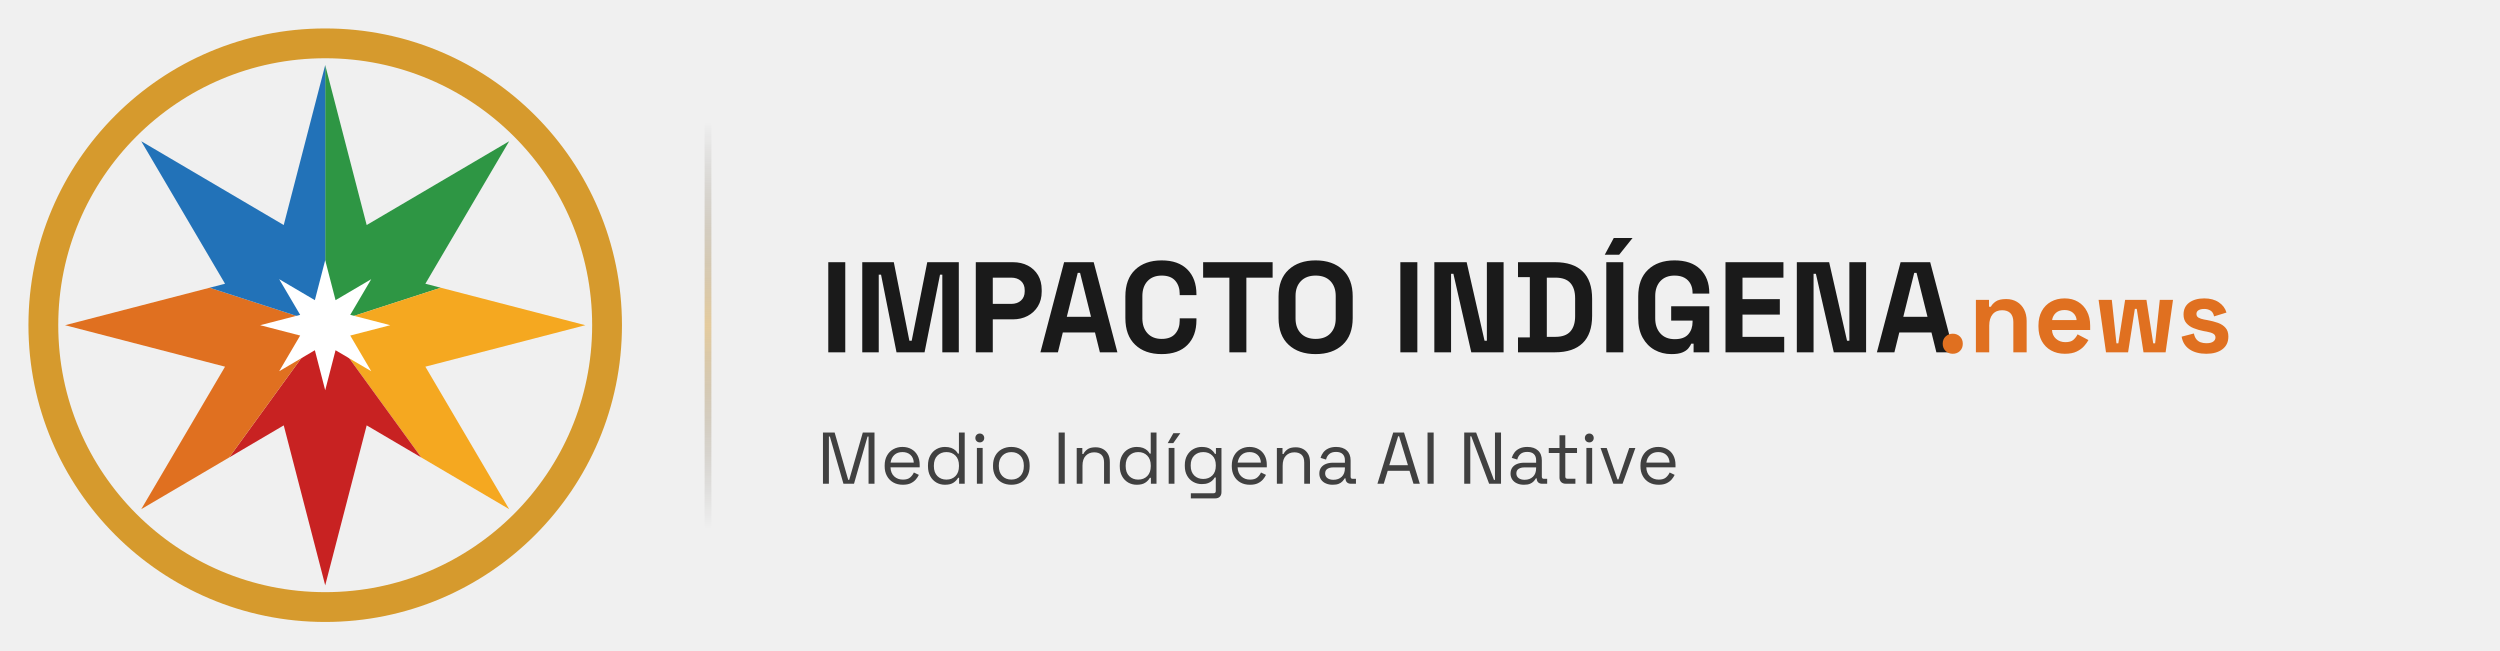
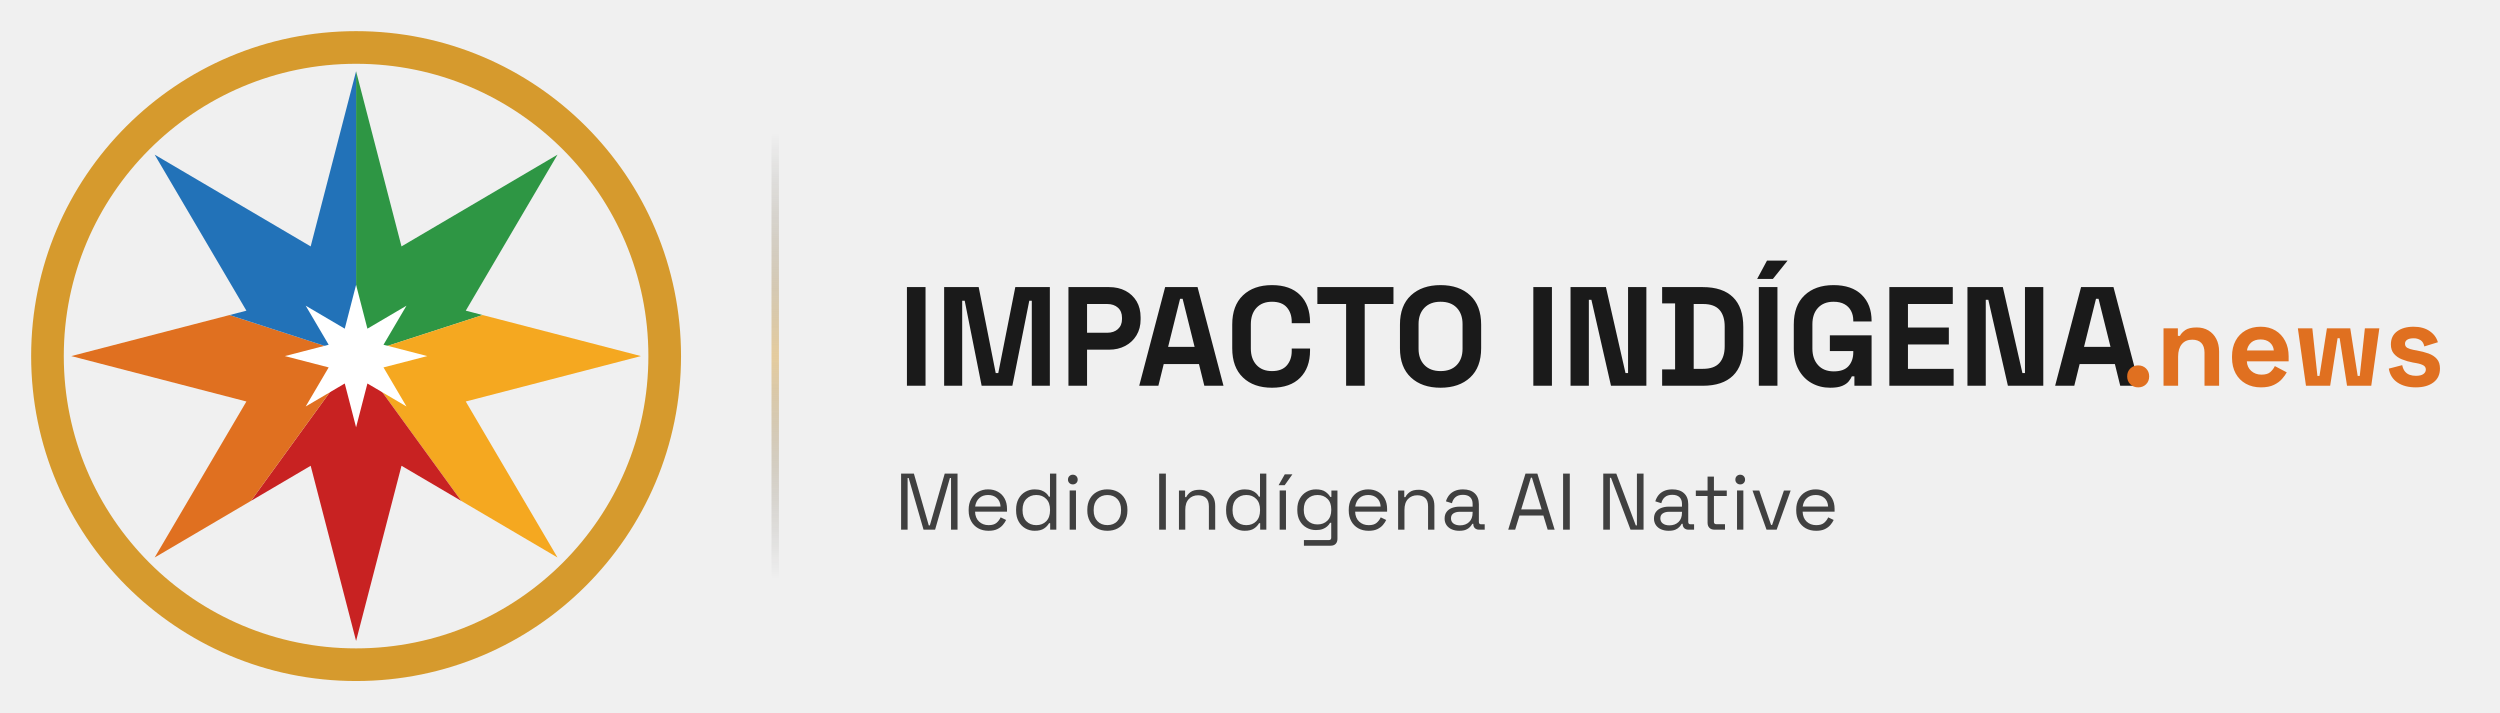
- <svg xmlns="http://www.w3.org/2000/svg" width="369" height="96" viewBox="-8 -8 369 96">
+ <svg xmlns="http://www.w3.org/2000/svg" width="337" height="96" viewBox="-8 -8 337 96">
  <defs>
    <clipPath id="a">
      <path d="M40 1h39v39H40Zm0 0" />
    </clipPath>
    <clipPath id="b">
      <path d="M40 40v-56c24.273-.004 45.79 15.629 53.281 38.719Zm0 0" />
    </clipPath>
    <clipPath id="c">
      <path d="M40 22h39v57H40Zm0 0" />
    </clipPath>
    <clipPath id="d">
      <path d="m40 40 53.281-17.281c7.461 23.07-.773 48.324-20.402 62.562Zm0 0" />
    </clipPath>
    <clipPath id="e">
      <path d="M7 40h66v39H7Zm0 0" />
    </clipPath>
    <clipPath id="f">
      <path d="m40 40 32.879 45.281c-19.61 14.223-46.149 14.223-65.758 0Zm0 0" />
    </clipPath>
    <clipPath id="g">
      <path d="M1 22h39v57H1Zm0 0" />
    </clipPath>
    <clipPath id="h">
      <path d="M40 40 7.121 85.281C-12.508 71.043-20.742 45.79-13.28 22.72Zm0 0" />
    </clipPath>
    <clipPath id="i">
      <path d="M1 1h39v39H1Zm0 0" />
    </clipPath>
    <clipPath id="j">
      <path d="m40 40-53.281-17.281C-5.79-.371 15.727-16.004 40-16Zm0 0" />
    </clipPath>
    <clipPath id="k">
      <path d="M-6 -6h92v92H-6Zm0 0" />
    </clipPath>
    <linearGradient id="l" x1="0" x2="0" y1="0" y2="1" gradientTransform="matrix(1 0 0 60 96 10)" gradientUnits="userSpaceOnUse">
      <stop offset="0" stop-opacity="0" />
      <stop offset=".5" stop-color="#d59a2d" stop-opacity=".42" />
      <stop offset="1" stop-opacity="0" />
    </linearGradient>
  </defs>
  <g clip-path="url(#a)">
    <g clip-path="url(#b)">
      <path fill="#2e9644" d="m40 1.602 6.121 23.613 21.031-12.367-12.367 21.03L78.398 40l-23.613 6.121 12.367 21.031-21.03-12.367L40 78.398l-6.121-23.613-21.031 12.367 12.367-21.03L1.602 40l23.613-6.121-12.367-21.031 21.03 12.367Zm0 0" />
    </g>
  </g>
  <g clip-path="url(#c)">
    <g clip-path="url(#d)">
      <path fill="#f5a820" d="m40 1.602 6.121 23.613 21.031-12.367-12.367 21.03L78.398 40l-23.613 6.121 12.367 21.031-21.03-12.367L40 78.398l-6.121-23.613-21.031 12.367 12.367-21.03L1.602 40l23.613-6.121-12.367-21.031 21.03 12.367Zm0 0" />
    </g>
  </g>
  <g clip-path="url(#e)">
    <g clip-path="url(#f)">
      <path fill="#c82222" d="m40 1.602 6.121 23.613 21.031-12.367-12.367 21.03L78.398 40l-23.613 6.121 12.367 21.031-21.03-12.367L40 78.398l-6.121-23.613-21.031 12.367 12.367-21.03L1.602 40l23.613-6.121-12.367-21.031 21.03 12.367Zm0 0" />
    </g>
  </g>
  <g clip-path="url(#g)">
    <g clip-path="url(#h)">
      <path fill="#e07020" d="m40 1.602 6.121 23.613 21.031-12.367-12.367 21.03L78.398 40l-23.613 6.121 12.367 21.031-21.03-12.367L40 78.398l-6.121-23.613-21.031 12.367 12.367-21.03L1.602 40l23.613-6.121-12.367-21.031 21.03 12.367Zm0 0" />
    </g>
  </g>
  <g clip-path="url(#i)">
    <g clip-path="url(#j)">
      <path fill="#2272b8" d="m40 1.602 6.121 23.613 21.031-12.367-12.367 21.03L78.398 40l-23.613 6.121 12.367 21.031-21.03-12.367L40 78.398l-6.121-23.613-21.031 12.367 12.367-21.03L1.602 40l23.613-6.121-12.367-21.031 21.03 12.367Zm0 0" />
    </g>
  </g>
  <path fill="#fff" d="m40 30.398 1.527 5.907 5.266-3.098-3.098 5.266L49.602 40l-5.907 1.527 3.098 5.266-5.266-3.098L40 49.602l-1.527-5.907-5.266 3.098 3.098-5.266L30.398 40l5.907-1.527-3.098-5.266 5.266 3.098Zm0 0" />
  <g clip-path="url(#k)">
    <path fill="none" stroke="#d69a2d" stroke-width="4.4" d="M81.602 40c0 22.977-18.625 41.602-41.602 41.602S-1.602 62.977-1.602 40 17.023-1.602 40-1.602 81.602 17.023 81.602 40Zm0 0" />
  </g>
  <path fill="url(#l)" d="M96 10h1v60h-1Zm0 0" />
  <path fill="#1a1a1a" d="M114.254 44V30.7h2.508V44Zm5.016 0V30.7h4.656l2.297 11.59h.343l2.297-11.59h4.657V44h-2.434V32.543h-.34L128.465 44h-4.14l-2.282-11.457h-.34V44Zm16.757 0V30.7h5.473q1.254 0 2.215.503a3.76 3.76 0 0 1 1.5 1.414q.54.915.539 2.168v.266q.002 1.236-.559 2.156a3.84 3.84 0 0 1-1.52 1.426q-.96.504-2.175.504h-2.965V44Zm2.508-7.145h2.719q.89 0 1.441-.492.551-.497.551-1.351v-.188q0-.855-.55-1.351-.552-.493-1.442-.493h-2.719ZM145.566 44l3.496-13.3h4.368l3.496 13.3h-2.582l-.723-2.926h-4.75L148.148 44Zm3.895-5.242h3.57l-1.613-6.48h-.344Zm14.004 5.508c-1.649 0-2.953-.457-3.914-1.38q-1.447-1.375-1.446-3.94v-3.192q-.001-2.566 1.446-3.941 1.44-1.378 3.914-1.38 2.451 0 3.789 1.34 1.34 1.34 1.34 3.676v.114h-2.469v-.188c0-.785-.219-1.434-.656-1.937q-.657-.762-2.004-.762-1.33 0-2.09.816c-.508.547-.762 1.285-.762 2.223v3.27q0 1.387.762 2.214.76.825 2.09.824 1.347 0 2.004-.77.656-.767.656-1.929v-.34h2.469v.266q0 2.339-1.34 3.676-1.337 1.34-3.79 1.34m9.992-.266V32.98h-3.875V30.7h10.258v2.28h-3.875V44Zm12.73.266c-1.671 0-3-.457-3.988-1.38q-1.483-1.375-1.484-3.94v-3.192q.001-2.566 1.484-3.941 1.482-1.378 3.988-1.38 2.51.002 3.989 1.38 1.483 1.375 1.484 3.94v3.192q-.001 2.566-1.484 3.942-1.482 1.378-3.988 1.379m0-2.243q1.406 0 2.184-.816.78-.816.781-2.184V35.68c0-.914-.261-1.64-.78-2.188q-.779-.815-2.185-.816-1.386 0-2.175.816-.791.819-.79 2.188v3.343c0 .91.266 1.641.79 2.184q.789.815 2.175.816M198.692 44V30.7h2.508V44Zm5.016 0V30.7h4.77l2.64 11.59h.344V30.7h2.469V44h-4.77l-2.64-11.59h-.344V44Zm12.348 0v-2.203h1.746v-8.895h-1.746V30.7h5.472q2.68 0 4.075 1.36 1.394 1.357 1.394 4.039v2.507q0 2.678-1.394 4.036Q224.206 44 221.527 44Zm4.254-2.281h1.254q1.52 0 2.222-.797.703-.795.703-2.242v-2.66q0-1.465-.703-2.25-.701-.791-2.222-.79h-1.254Zm8.78 2.281V30.7h2.509V44Zm-.226-14.402 1.328-2.47h2.774l-1.977 2.47Zm9.84 14.668q-1.366 0-2.48-.618-1.109-.615-1.766-1.804-.656-1.188-.656-2.899v-3.191q-.001-2.566 1.445-3.941 1.442-1.378 3.914-1.38 2.452 0 3.79 1.301 1.34 1.301 1.34 3.528v.074h-2.47v-.152q.001-.705-.297-1.274a2.16 2.16 0 0 0-.882-.902c-.391-.223-.887-.332-1.48-.332q-1.33 0-2.09.816c-.508.547-.762 1.285-.762 2.223v3.27q0 1.386.761 2.23c.508.566 1.215.847 2.13.847q1.365-.001 1.991-.722.628-.722.63-1.824v-.192h-3.157V37.2h5.625V44h-2.316v-1.273h-.344c-.09.214-.23.445-.426.683q-.294.363-.883.61-.591.246-1.617.246m7.98-.266V30.7h8.551v2.28h-6.043v3.172h5.512v2.282h-5.512v3.285h6.157V44Zm10.528 0V30.7h4.77l2.64 11.59h.344V30.7h2.469V44h-4.77l-2.64-11.59h-.344V44Zm11.82 0 3.496-13.3h4.368L280.39 44h-2.582l-.723-2.926h-4.75L271.613 44Zm3.895-5.242h3.57l-1.613-6.48h-.344ZM113 25.305" />
  <path transform="translate(-116,3.7) scale(1.3)" fill="#e07020" d="M304.793 31.168q-.485.001-.816-.32-.33-.322-.329-.825 0-.499.329-.816c.222-.21.492-.32.816-.32s.594.11.812.32q.324.321.325.824-.001.499-.325.82-.327.317-.812.317m2.625-.168v-5.953h1.488v.781h.215q.145-.311.543-.594.392-.28 1.2-.28c.464 0 .866.105 1.218.316q.522.316.809.875c.191.37.289.808.289 1.304V31h-1.512v-3.434q-.002-.667-.332-1.007-.33-.335-.941-.336-.697 0-1.082.465-.382.462-.383 1.289V31Zm10.102.168q-.886.001-1.567-.379-.674-.375-1.055-1.066-.376-.692-.378-1.625v-.145q0-.937.375-1.629a2.64 2.64 0 0 1 1.043-1.066c.449-.25.968-.38 1.558-.38.586 0 1.094.134 1.524.392q.65.39 1.007 1.082.364.687.364 1.601v.516h-4.332q.024.609.453.996.432.382 1.058.383c.422 0 .735-.09.934-.278q.299-.274.457-.61l1.234.65q-.166.31-.484.675-.318.368-.848.625-.525.258-1.343.258m-1.45-3.828h2.782a1.18 1.18 0 0 0-.414-.828q-.366-.312-.954-.313-.609.001-.972.313a1.34 1.34 0 0 0-.442.828m6.118 3.66-.84-5.953h1.5l.527 4.933h.215l.77-4.933h2.421l.77 4.933h.215l.53-4.933h1.5L328.958 31h-2.512l-.765-4.934h-.215l-.77 4.934Zm11.398.168q-1.166 0-1.91-.504-.742-.504-.899-1.441l1.391-.36q.087.422.285.66c.133.16.293.274.492.344q.292.101.64.102.53 0 .782-.188.251-.187.25-.46a.47.47 0 0 0-.238-.426q-.241-.153-.77-.247l-.336-.058a6 6 0 0 1-1.14-.332 2.06 2.06 0 0 1-.828-.582q-.312-.37-.313-.961.002-.885.649-1.36.649-.475 1.703-.476c.664 0 1.219.148 1.656.445q.661.445.867 1.164l-1.406.434c-.063-.305-.195-.524-.39-.649a1.3 1.3 0 0 0-.727-.195c-.285 0-.508.05-.66.152a.47.47 0 0 0-.227.415q.001.285.242.425.24.135.645.211l.336.059q.674.123 1.218.316.547.198.864.567c.215.242.32.574.32.988q0 .936-.68 1.445-.68.511-1.816.512M303 19.191" />
  <path transform="translate(-23,-11) scale(1.2)" fill="#404040" d="M113.723 62v-6.3h1.437l1.672 5.823h.121l1.672-5.824h1.438V62h-.731v-5.805h-.125L117.543 62h-1.3l-1.669-5.805h-.12V62Zm9.828.125q-.674 0-1.172-.281a2 2 0 0 1-.785-.801q-.282-.511-.281-1.188v-.109c0-.457.093-.851.28-1.195.188-.34.442-.606.774-.793a2.25 2.25 0 0 1 1.133-.285q.627 0 1.102.27.478.264.746.757.272.491.273 1.164v.316h-3.59q.025.715.453 1.114.428.398 1.079.398.573 0 .878-.258c.204-.172.356-.379.465-.617l.614.293c-.09.188-.211.375-.372.563q-.24.279-.62.465-.384.186-.977.187m-1.512-2.723h2.856q-.034-.616-.415-.957t-.98-.34q-.603 0-.984.34c-.258.227-.414.547-.477.957m6.684 2.723q-.57 0-1.043-.27a2 2 0 0 1-.754-.78q-.284-.511-.285-1.216v-.117q0-.704.28-1.215.28-.51.755-.78c.316-.18.664-.274 1.047-.274.308 0 .566.043.777.12q.316.124.516.305c.132.125.238.254.308.395h.125v-2.594h.711V62h-.691v-.727h-.125a1.75 1.75 0 0 1-.555.59q-.382.263-1.066.262m.187-.633q.68 0 1.113-.433c.29-.293.43-.7.43-1.22v-.077c0-.524-.14-.93-.43-1.219q-.428-.439-1.113-.438-.675 0-1.11.438-.433.433-.433 1.219v.078q0 .78.434 1.219.434.433 1.11.433m3.746.508v-4.402h.711V62Zm.36-5.086a.54.54 0 0 1-.391-.152.51.51 0 0 1-.156-.387q-.001-.241.156-.395a.54.54 0 0 1 .39-.156c.157 0 .286.055.387.156a.54.54 0 0 1 .157.395q.001.234-.157.387a.52.52 0 0 1-.386.152m3.879 5.211q-.668-.001-1.176-.277a2 2 0 0 1-.793-.79 2.45 2.45 0 0 1-.285-1.199v-.117q.002-.69.285-1.199.282-.509.793-.79a2.4 2.4 0 0 1 1.176-.28q.661 0 1.171.28.511.281.793.79c.188.34.286.738.286 1.2v.116c0 .457-.094.86-.286 1.2q-.282.508-.793.789-.51.279-1.171.277m0-.637c.464 0 .84-.148 1.117-.445q.42-.447.418-1.203v-.078q0-.757-.414-1.203c-.282-.297-.653-.45-1.121-.45-.465 0-.836.153-1.118.45q-.421.446-.422 1.203v.078q0 .757.422 1.203.422.445 1.118.445m5.816.512v-6.3h.754V62Zm2.223 0v-4.398h.691v.742h.125q.146-.317.496-.574.345-.253 1.02-.254c.328 0 .62.07.886.21.262.141.473.344.625.614.157.27.23.601.23.996V62h-.71v-2.613q0-.656-.328-.953-.327-.298-.887-.297-.632 0-1.035.418-.404.414-.402 1.234V62Zm7.379.125q-.57 0-1.043-.27a2 2 0 0 1-.754-.78c-.188-.34-.286-.747-.286-1.216v-.117q0-.704.282-1.215.28-.51.754-.78c.316-.18.664-.274 1.047-.274.308 0 .566.043.777.12q.316.124.515.305c.133.125.239.254.31.395h.124v-2.594h.711V62h-.691v-.727h-.125a1.75 1.75 0 0 1-.555.59q-.382.263-1.066.262m.187-.633q.68 0 1.113-.433c.29-.293.43-.7.43-1.22v-.077c0-.524-.14-.93-.43-1.219q-.427-.439-1.113-.438-.675 0-1.11.438-.433.433-.433 1.219v.078q0 .78.434 1.219.434.433 1.109.433m3.746.508v-4.402h.711V62Zm-.117-4.996.695-1.223h.856l-.868 1.223Zm2.101 2.812V59.7q.002-.696.286-1.191.28-.497.754-.766a2.1 2.1 0 0 1 1.046-.27q.692.001 1.067.266.375.264.55.586h.126v-.722h.68v5.421c0 .243-.067.43-.2.57q-.201.207-.578.208h-2.988v-.633h2.797q.27 0 .27-.27v-1.671h-.126a1.56 1.56 0 0 1-.816.695q-.315.122-.782.121-.571 0-1.05-.27a1.95 1.95 0 0 1-.754-.765q-.282-.498-.282-1.192m2.27 1.594q.68.002 1.113-.426c.29-.289.43-.683.43-1.187v-.078c0-.508-.14-.907-.43-1.188q-.427-.427-1.113-.426-.675 0-1.11.426-.433.424-.433 1.188v.078q0 .755.434 1.187.434.428 1.109.426m5.746.715q-.674 0-1.172-.281a2 2 0 0 1-.785-.801q-.28-.511-.281-1.188v-.109c0-.457.094-.851.281-1.195.188-.34.441-.606.774-.793a2.25 2.25 0 0 1 1.132-.285q.627 0 1.102.27.478.264.746.757.272.491.273 1.164v.316h-3.59q.025.715.454 1.114.427.398 1.078.398.575 0 .879-.258c.203-.172.355-.379.465-.617l.613.293c-.09.188-.211.375-.371.563q-.24.279-.621.465-.383.186-.977.187m-1.512-2.723h2.856q-.034-.616-.414-.957-.382-.34-.98-.34-.604 0-.985.34c-.258.227-.414.547-.477.957m4.82 2.598v-4.398h.692v.742h.125q.146-.317.496-.574.345-.253 1.02-.254c.328 0 .62.07.886.21.262.141.473.344.625.614.157.27.23.601.23.996V62h-.71v-2.613q0-.656-.328-.953-.327-.298-.887-.297-.632 0-1.035.418-.404.414-.402 1.234V62Zm6.872.125c-.309 0-.586-.05-.836-.16a1.34 1.34 0 0 1-.594-.469 1.28 1.28 0 0 1-.219-.75q.001-.444.22-.742.217-.294.593-.441t.84-.149h1.492v-.32q.001-.47-.274-.739-.276-.27-.816-.27-.533 0-.832.259-.3.257-.398.683l-.676-.21q.11-.373.344-.676.236-.304.625-.485c.261-.12.578-.183.94-.183.563 0 1.005.144 1.317.437.317.29.473.695.473 1.227v1.988q-.001.27.25.27h.406V62h-.629a.68.68 0 0 1-.472-.164.59.59 0 0 1-.176-.45v-.046h-.113a2 2 0 0 1-.262.355 1.3 1.3 0 0 1-.457.309q-.289.122-.746.121m.086-.61q.627 0 1.02-.374.39-.374.39-1.047v-.102h-1.461q-.423.001-.7.184-.269.18-.269.554 0 .369.281.579.282.206.739.207m5.41.485 1.941-6.3h1.332l1.942 6.3h-.782l-.484-1.59h-2.684l-.484 1.59Zm1.46-2.281h2.294l-1.086-3.559h-.121ZM188.087 62v-6.3h.754V62Zm4.512 0v-6.3h1.464l2.192 5.823h.125V55.7h.746V62h-1.465l-2.191-5.828h-.125V62Zm7.347.125c-.308 0-.586-.05-.836-.16a1.34 1.34 0 0 1-.593-.469 1.28 1.28 0 0 1-.22-.75q.001-.444.22-.742.217-.294.593-.441t.84-.149h1.492v-.32q0-.47-.273-.739-.277-.27-.816-.27-.534 0-.832.259-.3.257-.399.683l-.676-.21q.111-.373.344-.676.236-.304.625-.485.395-.181.941-.183.846-.001 1.317.437c.316.29.473.695.473 1.227v1.988q-.001.27.25.27h.406V62h-.63a.68.68 0 0 1-.472-.164.59.59 0 0 1-.176-.45v-.046h-.113a2 2 0 0 1-.262.355 1.3 1.3 0 0 1-.457.309q-.287.122-.746.121m.086-.61q.627 0 1.02-.374.391-.374.39-1.047v-.102h-1.46q-.423.001-.7.184-.27.18-.27.554 0 .369.282.579.281.206.738.207m5.074.485q-.378 0-.582-.207-.206-.206-.207-.57v-3.008h-1.32v-.613h1.32v-1.567h.715v1.567h1.442v.613h-1.442v2.898q-.002.27.266.27h.976V62Zm2.52 0v-4.402h.71V62Zm.36-5.086a.54.54 0 0 1-.391-.152.51.51 0 0 1-.156-.387q-.001-.241.156-.395a.54.54 0 0 1 .39-.156c.157 0 .286.055.387.156a.54.54 0 0 1 .156.395q.001.234-.156.387a.52.52 0 0 1-.387.152M210.94 62l-1.574-4.398h.758l1.324 3.863h.121l1.325-3.863h.757L212.078 62Zm5.575.125q-.674 0-1.172-.281a2 2 0 0 1-.785-.801q-.282-.511-.282-1.188v-.109c0-.457.094-.851.282-1.195.187-.34.441-.606.773-.793a2.25 2.25 0 0 1 1.133-.285q.627 0 1.101.27.479.264.746.757c.18.328.274.715.274 1.164v.316h-3.59q.025.715.453 1.114.428.398 1.078.398.574 0 .88-.258.302-.259.464-.617l.613.293c-.09.188-.21.375-.37.563q-.24.279-.622.465c-.254.124-.582.187-.976.187m-1.512-2.723h2.855q-.034-.616-.414-.957-.382-.34-.98-.34-.603 0-.985.34-.384.341-.476.957M113 53.145" />
</svg>
